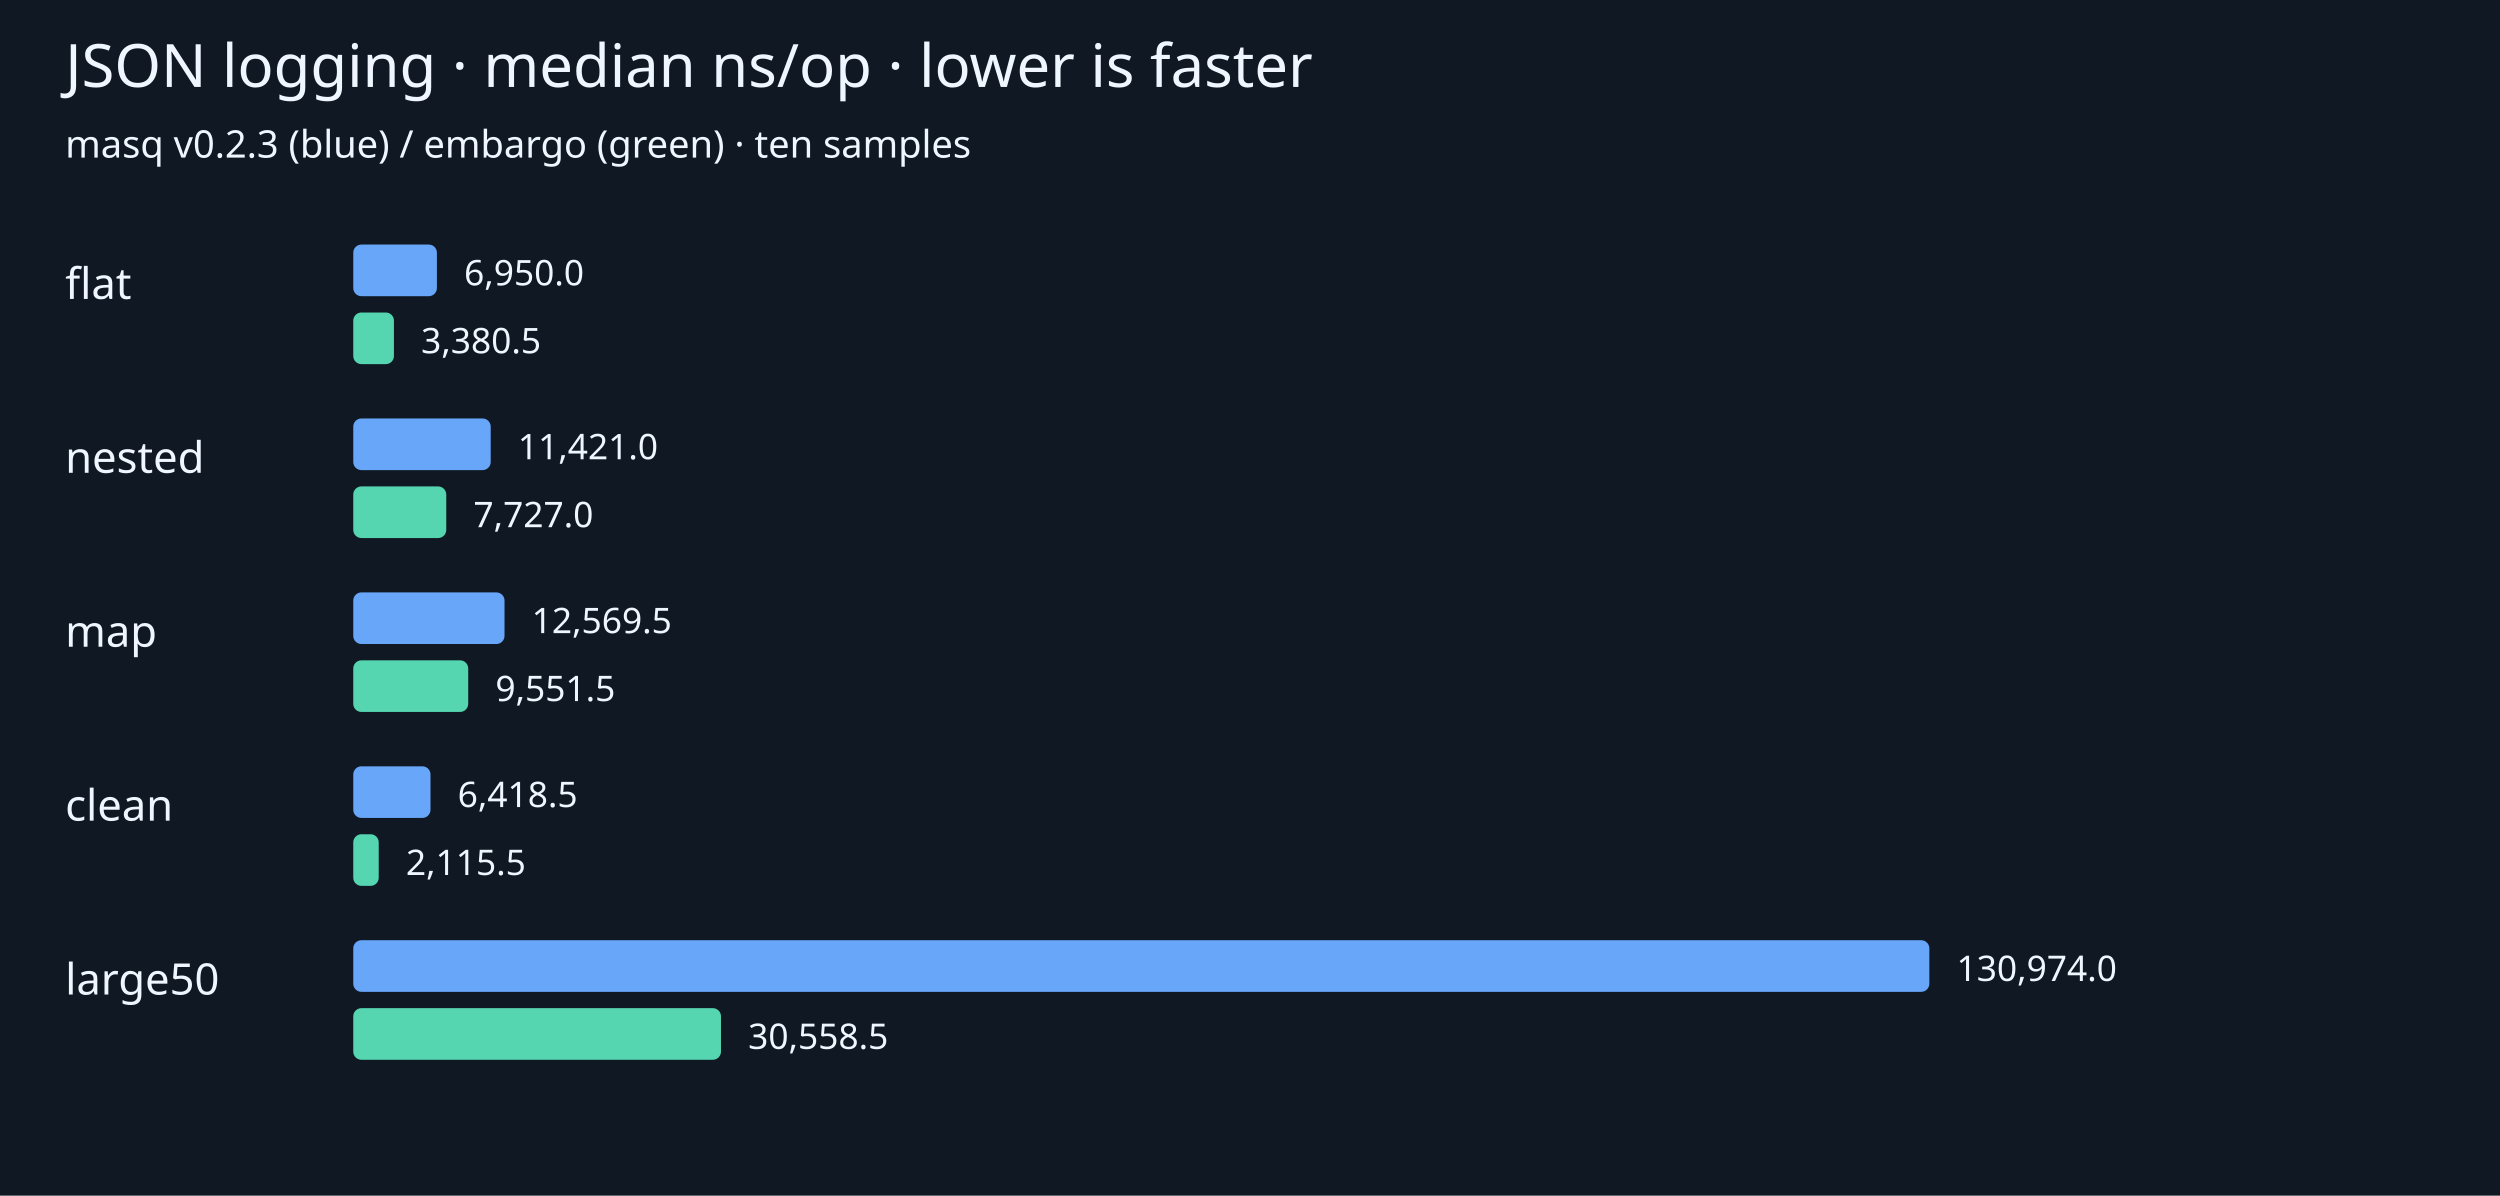
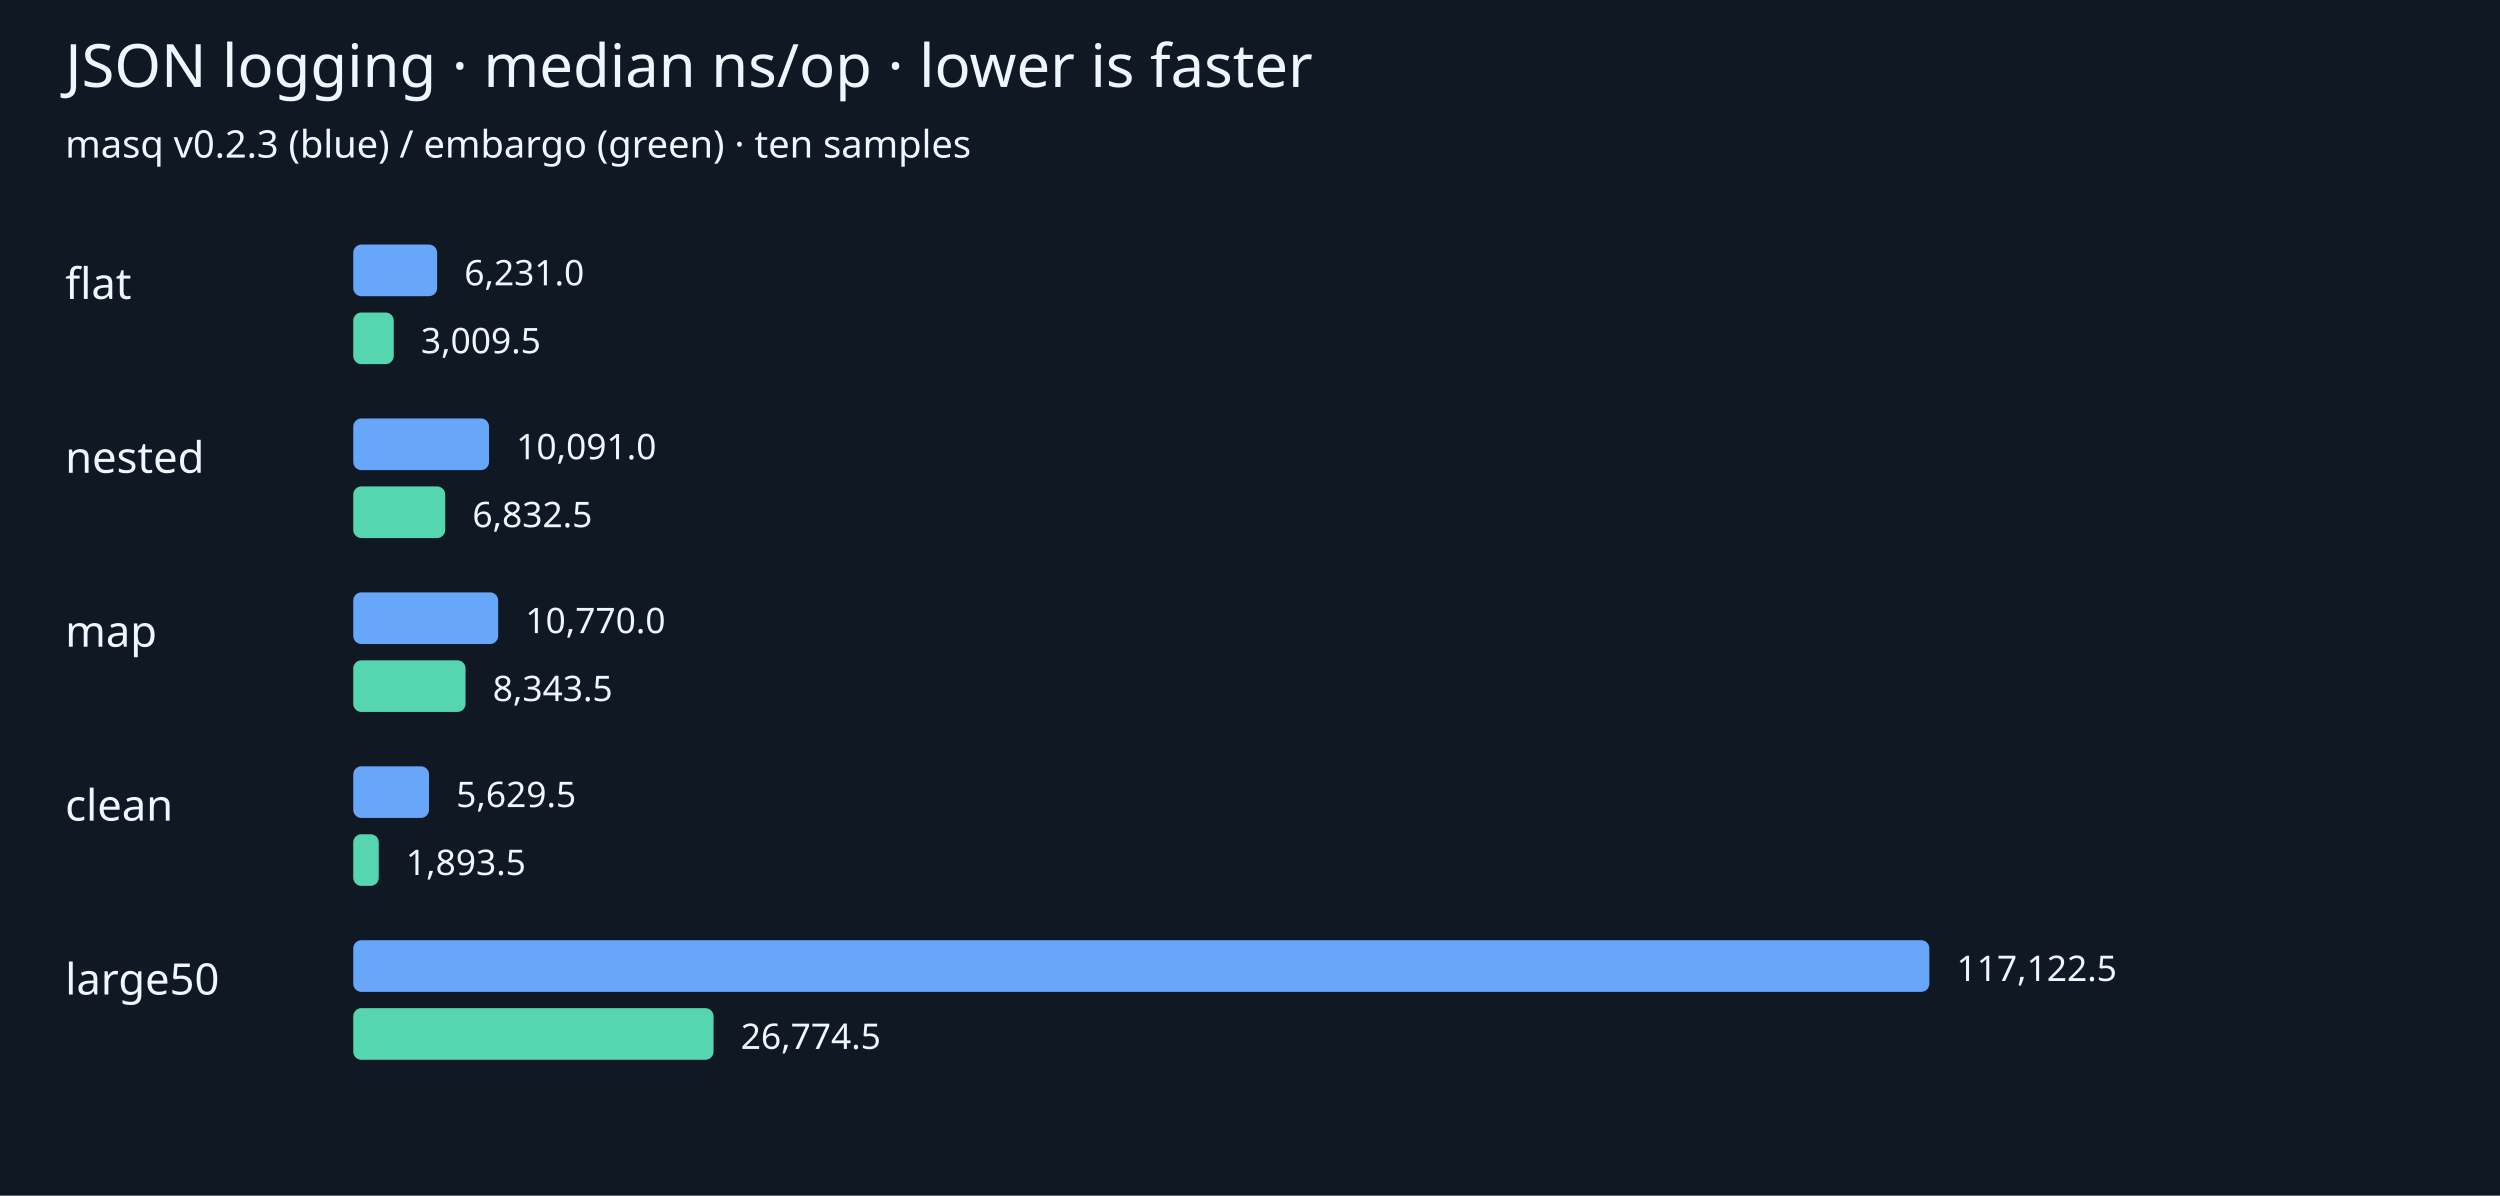
<svg xmlns="http://www.w3.org/2000/svg" width="920" height="440" viewBox="0 0 920 440" role="img" aria-labelledby="title desc">
  <rect width="920" height="440" fill="#101923" />
  <g font-family="sans-serif" fill="#eff6ff">
    <text x="24" y="32" font-size="22">JSON logging · median ns/op · lower is faster</text>
    <text x="24" y="58" font-size="14">masq v0.2.3 (blue) / embargo (green) · ten samples</text>
    <text x="24" y="110" font-size="16">flat</text>
-     <rect x="130" y="90" width="30.78" height="19" rx="3" fill="#68a6fa" />
-     <text x="170.78" y="105" font-size="13">6,950.0</text>
-     <rect x="130" y="115" width="14.97" height="19" rx="3" fill="#55d6b0" />
-     <text x="154.97" y="130" font-size="13">3,380.5</text>
+     <rect x="130" y="90" width="30.86" height="19" rx="3" fill="#68a6fa" />
+     <text x="170.86" y="105" font-size="13">6,231.0</text>
+     <rect x="130" y="115" width="14.90" height="19" rx="3" fill="#55d6b0" />
+     <text x="154.90" y="130" font-size="13">3,009.5</text>
    <text x="24" y="174" font-size="16">nested</text>
-     <rect x="130" y="154" width="50.58" height="19" rx="3" fill="#68a6fa" />
-     <text x="190.58" y="169" font-size="13">11,421.0</text>
-     <rect x="130" y="179" width="34.22" height="19" rx="3" fill="#55d6b0" />
-     <text x="174.22" y="194" font-size="13">7,727.0</text>
+     <rect x="130" y="154" width="49.97" height="19" rx="3" fill="#68a6fa" />
+     <text x="189.97" y="169" font-size="13">10,091.0</text>
+     <rect x="130" y="179" width="33.84" height="19" rx="3" fill="#55d6b0" />
+     <text x="173.84" y="194" font-size="13">6,832.5</text>
    <text x="24" y="238" font-size="16">map</text>
-     <rect x="130" y="218" width="55.66" height="19" rx="3" fill="#68a6fa" />
-     <text x="195.66" y="233" font-size="13">12,569.5</text>
-     <rect x="130" y="243" width="42.30" height="19" rx="3" fill="#55d6b0" />
-     <text x="182.30" y="258" font-size="13">9,551.5</text>
+     <rect x="130" y="218" width="53.33" height="19" rx="3" fill="#68a6fa" />
+     <text x="193.33" y="233" font-size="13">10,770.0</text>
+     <rect x="130" y="243" width="41.32" height="19" rx="3" fill="#55d6b0" />
+     <text x="181.32" y="258" font-size="13">8,343.5</text>
    <text x="24" y="302" font-size="16">clean</text>
-     <rect x="130" y="282" width="28.42" height="19" rx="3" fill="#68a6fa" />
-     <text x="168.42" y="297" font-size="13">6,418.5</text>
-     <rect x="130" y="307" width="9.37" height="19" rx="3" fill="#55d6b0" />
-     <text x="149.37" y="322" font-size="13">2,115.5</text>
+     <rect x="130" y="282" width="27.88" height="19" rx="3" fill="#68a6fa" />
+     <text x="167.88" y="297" font-size="13">5,629.5</text>
+     <rect x="130" y="307" width="9.38" height="19" rx="3" fill="#55d6b0" />
+     <text x="149.38" y="322" font-size="13">1,893.5</text>
    <text x="24" y="366" font-size="16">large50</text>
    <rect x="130" y="346" width="580.00" height="19" rx="3" fill="#68a6fa" />
-     <text x="720.00" y="361" font-size="13">130,974.0</text>
-     <rect x="130" y="371" width="135.32" height="19" rx="3" fill="#55d6b0" />
-     <text x="275.32" y="386" font-size="13">30,558.5</text>
+     <text x="720.00" y="361" font-size="13">117,122.5</text>
+     <rect x="130" y="371" width="132.59" height="19" rx="3" fill="#55d6b0" />
+     <text x="272.59" y="386" font-size="13">26,774.5</text>
  </g>
</svg>
